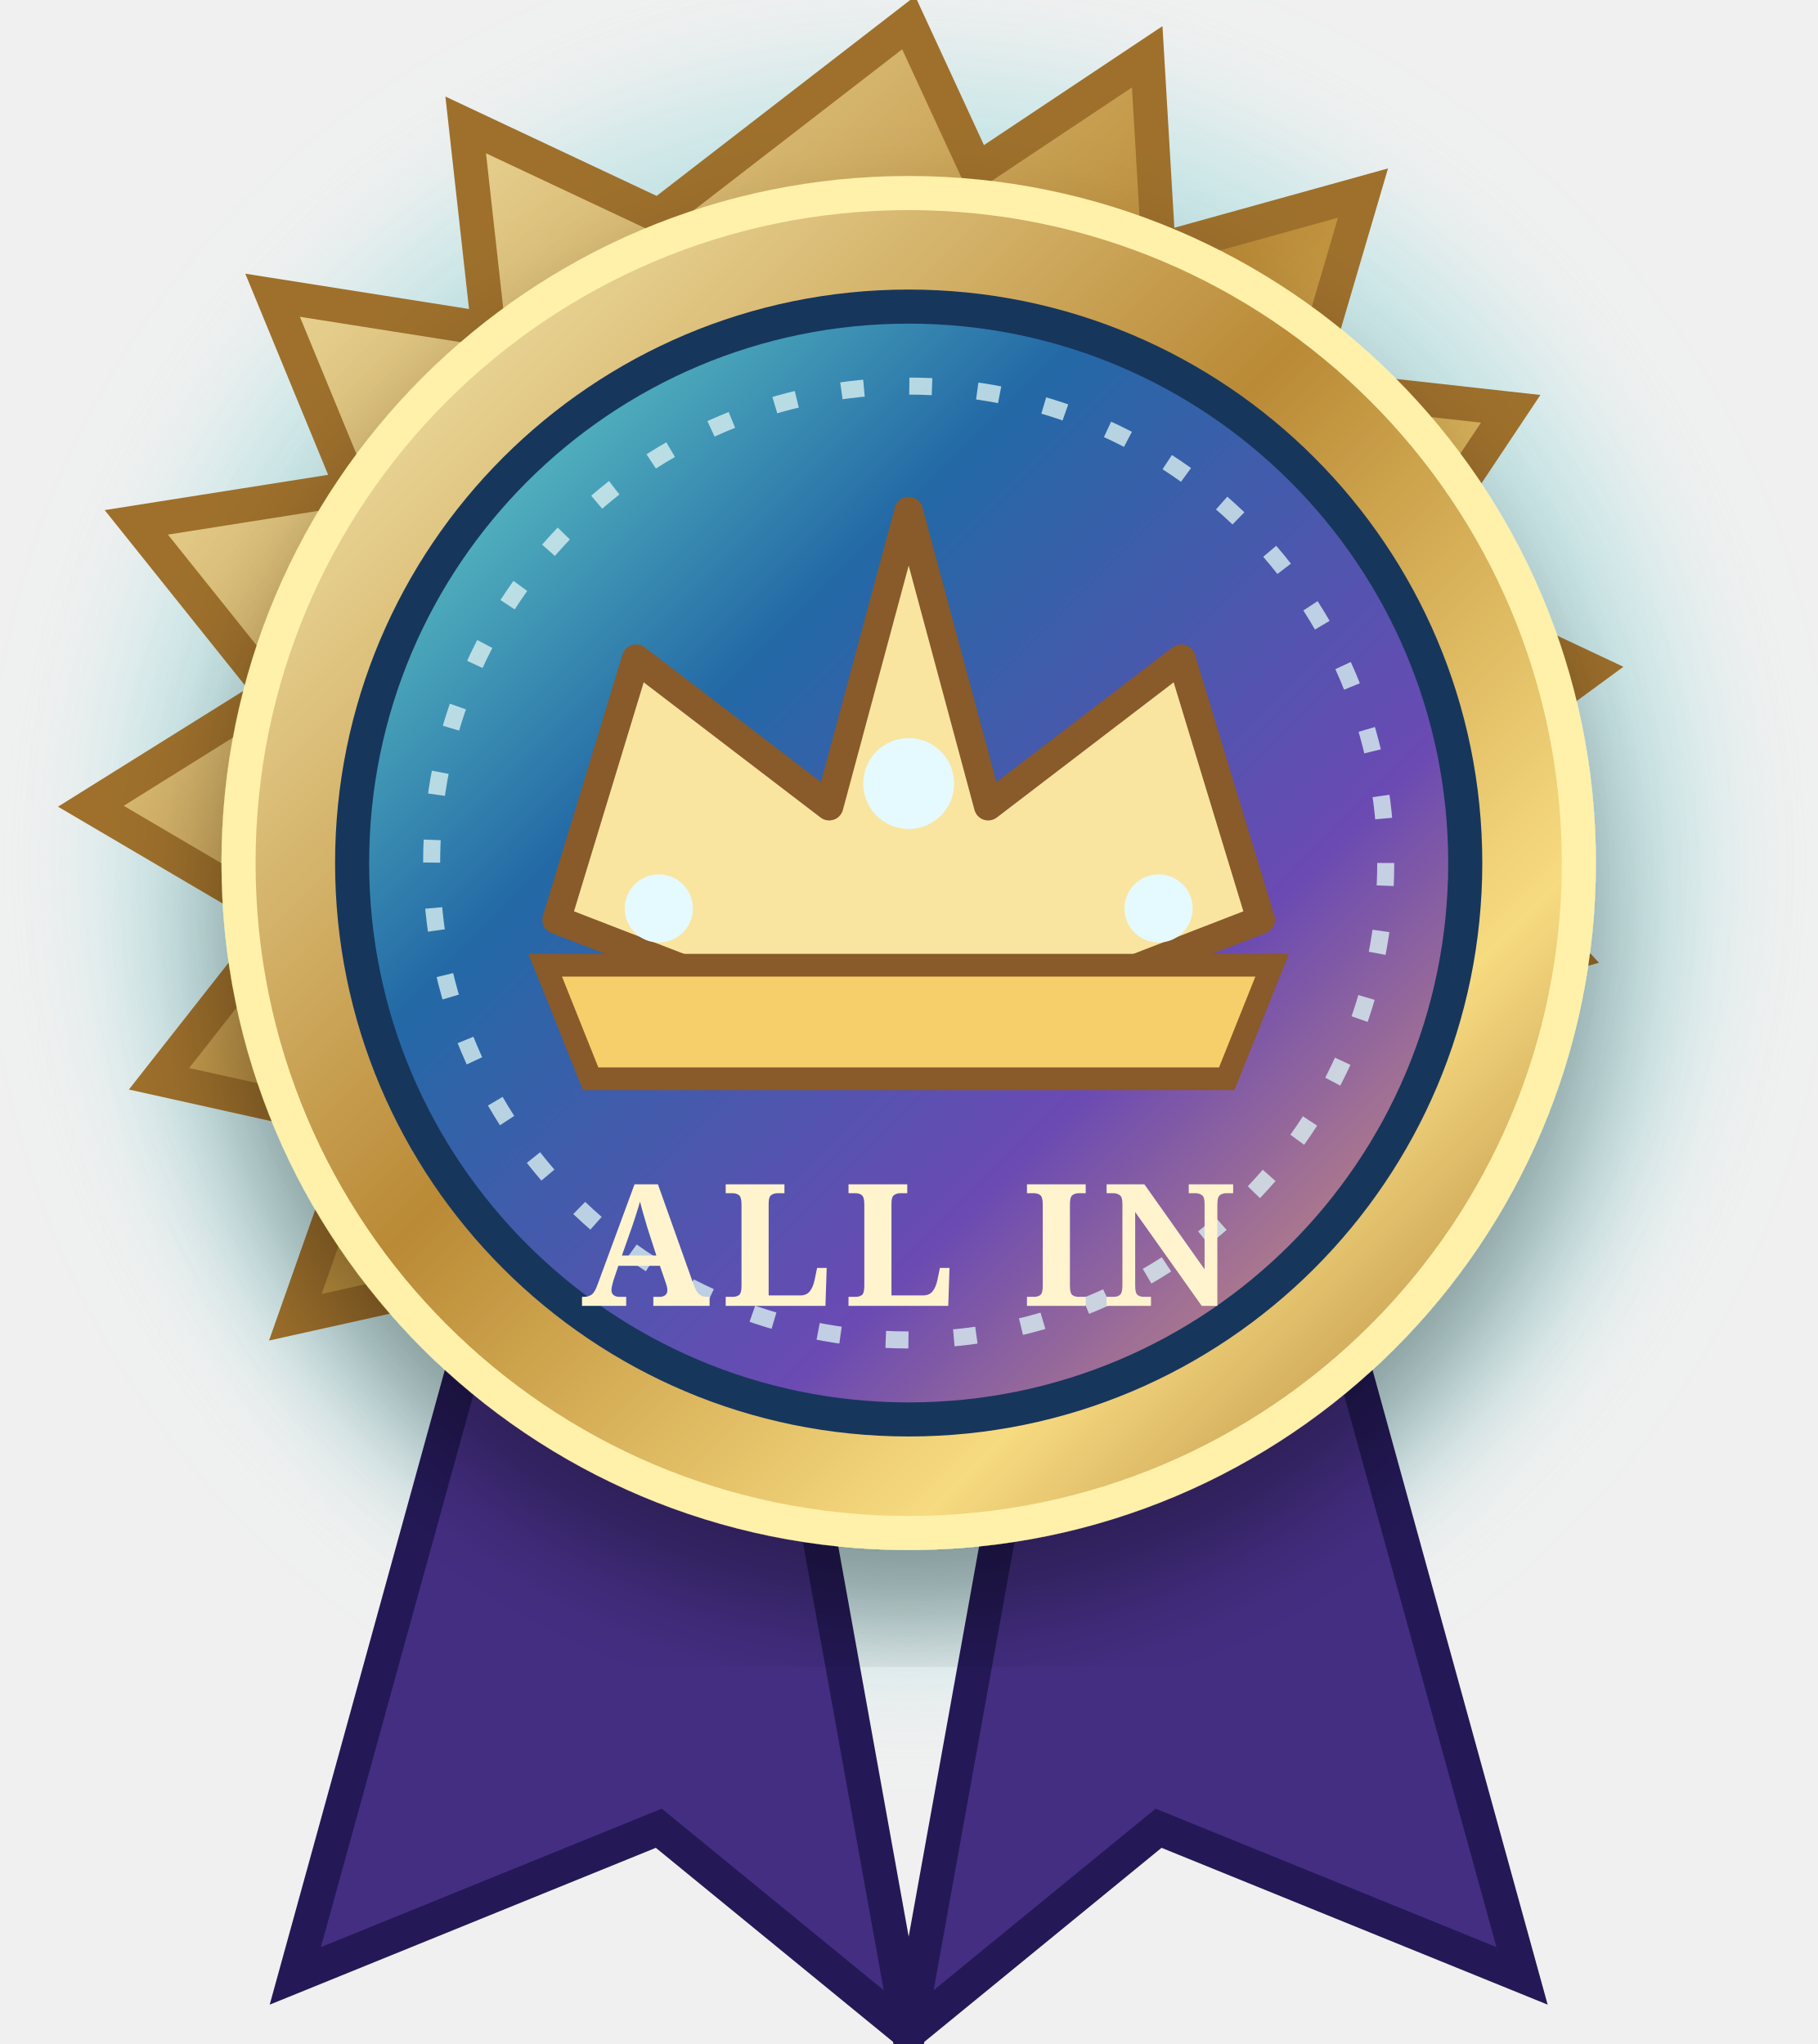
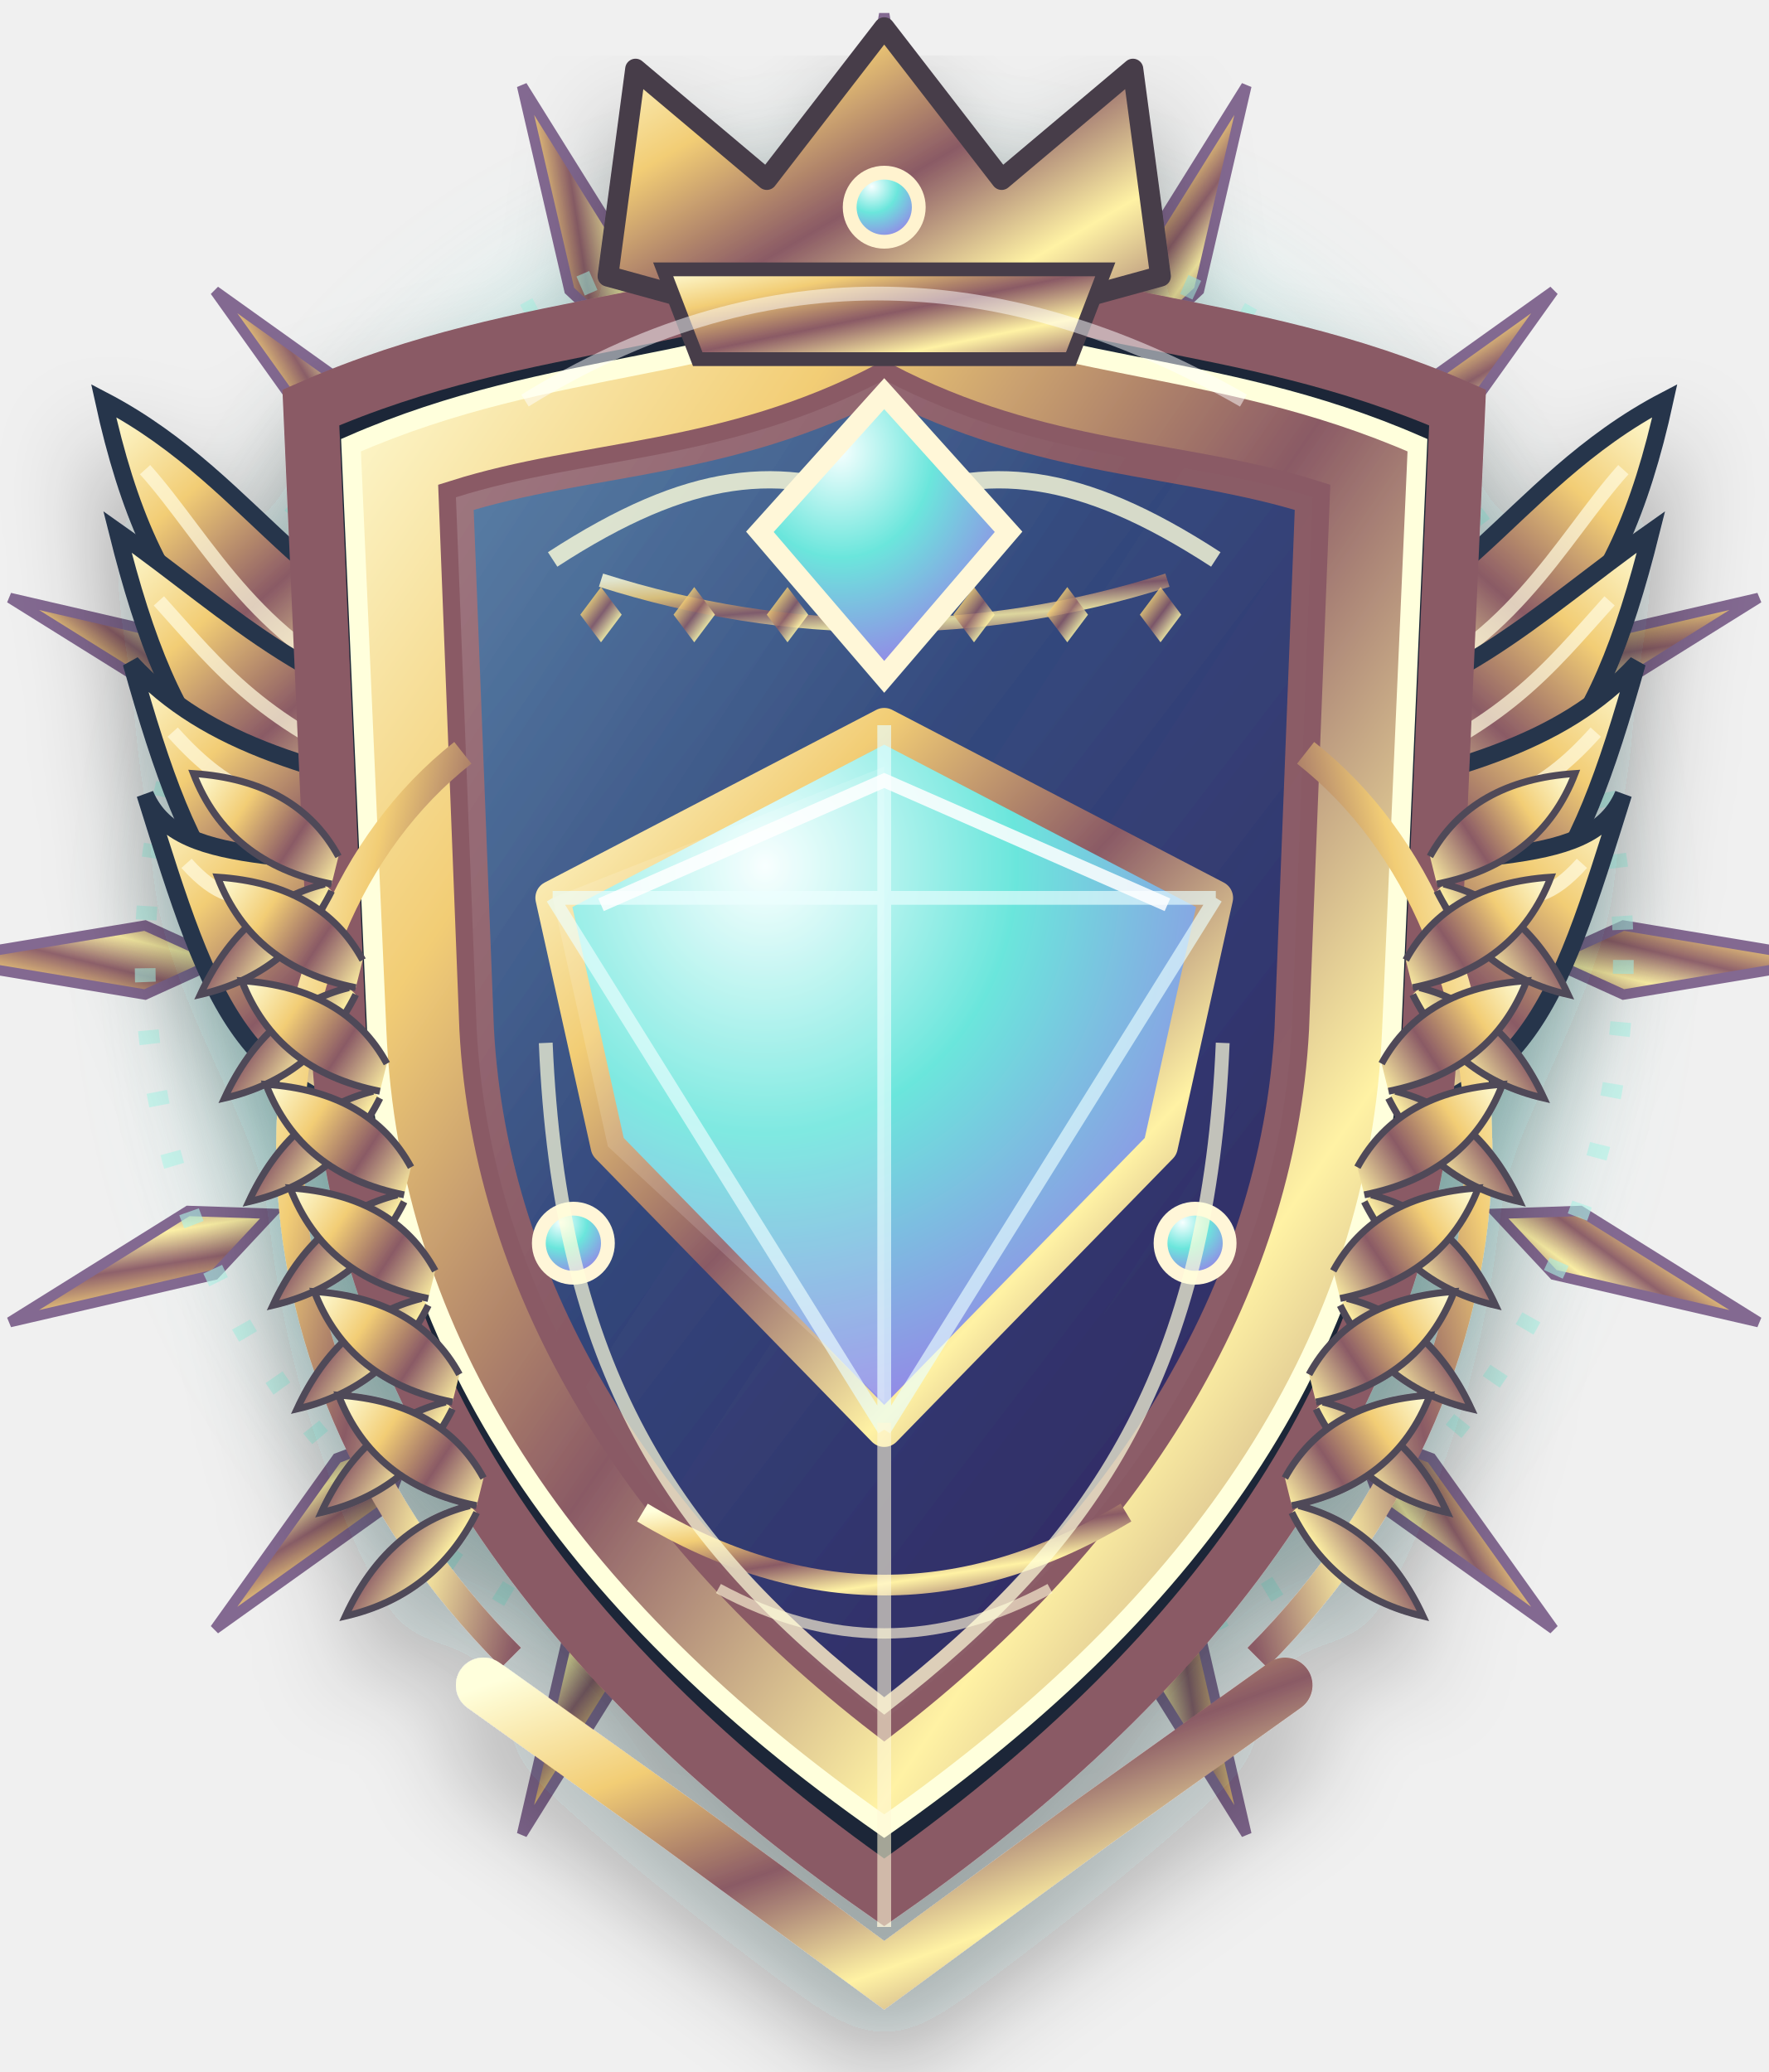
- <svg xmlns="http://www.w3.org/2000/svg" viewBox="0 0 160 180" role="img" aria-labelledby="title">
+ <svg xmlns="http://www.w3.org/2000/svg" viewBox="0 0 256 300" role="img" aria-labelledby="title">
  <defs>
-     <linearGradient id="aurora" x1="0" y1="0" x2="1" y2="1">
-       <stop stop-color="#75e9cf" />
-       <stop offset=".34" stop-color="#2369a6" />
-       <stop offset=".68" stop-color="#6a4ab3" />
-       <stop offset="1" stop-color="#e8a26b" />
+     <linearGradient id="metal" x1="0" y1="0" x2="1" y2="1">
+       <stop stop-color="#ffffdc" />
+       <stop offset=".25" stop-color="#f2cd75" />
+       <stop offset=".5" stop-color="#8a5a65" />
+       <stop offset=".74" stop-color="#fff2a4" />
+       <stop offset="1" stop-color="#8a5a65" />
    </linearGradient>
-     <linearGradient id="gold" x2="1" y2="1">
-       <stop stop-color="#fff7c1" />
-       <stop offset=".45" stop-color="#ba8a36" />
-       <stop offset=".75" stop-color="#f7db80" />
-       <stop offset="1" stop-color="#9b6729" />
+     <linearGradient id="enamel" x1="0" y1="0" x2=".85" y2="1">
+       <stop stop-color="#386795" />
+       <stop offset="1" stop-color="#2e215d" />
    </linearGradient>
-     <filter id="glow">
-       <feGaussianBlur stdDeviation="5" />
+     <radialGradient id="gem" cx=".32" cy=".2" r=".88">
+       <stop stop-color="#f7ffff" />
+       <stop offset=".43" stop-color="#6be6dc" />
+       <stop offset="1" stop-color="#9c74e9" />
+     </radialGradient>
+     <linearGradient id="flash" x1="0" y1="0" x2="1" y2="1">
+       <stop stop-color="#fff" stop-opacity=".7" />
+       <stop offset=".42" stop-color="#fff" stop-opacity="0" />
+       <stop offset="1" stop-color="#fff" stop-opacity=".1" />
+     </linearGradient>
+     <filter id="shadow" x="-35%" y="-30%" width="170%" height="170%">
+       <feDropShadow dx="0" dy="8" stdDeviation="7" flood-color="#071823" flood-opacity=".36" />
    </filter>
-     <filter id="shadow">
-       <feDropShadow dx="0" dy="6" stdDeviation="5" flood-opacity=".35" />
+     <filter id="glow" x="-50%" y="-50%" width="200%" height="200%">
+       <feGaussianBlur stdDeviation="10" />
    </filter>
  </defs>
-   <circle cx="80" cy="76" r="70" fill="#a5dddf" opacity=".55" filter="url(#glow)" />
-   <path d="m80 2 6 13 15-10 1 17 18-5-5 17 18 2-10 15 17 8-15 11 13 14-18 5 8 17-19-1 3 18-17-6-4 17-14-10-10 13-7-15-15 8-1-18-18 4 6-17-18-4 11-14-17-10 16-10-12-15 19-3-7-17 19 3-2-18 17 8z" fill="url(#gold)" stroke="#9e702c" stroke-width="3" />
-   <path d="M42 116 26 174l32-13 22 18 11-61M118 116l16 58-32-13-22 18-11-61" fill="#442e82" stroke="#241956" stroke-width="3" />
-   <circle cx="80" cy="76" r="59" fill="url(#gold)" stroke="#fff1aa" stroke-width="3" filter="url(#shadow)" />
-   <circle cx="80" cy="76" r="49" fill="url(#aurora)" stroke="#17365c" stroke-width="3" />
-   <circle cx="80" cy="76" r="42" fill="none" stroke="#d8eff0" stroke-opacity=".8" stroke-width="1.5" stroke-dasharray="2 4" />
-   <path d="m49 81 7-23 17 13 7-26 7 26 17-13 7 23-31 12z" fill="#f9e5a0" stroke="#895a2a" stroke-width="2.5" stroke-linejoin="round" />
-   <path d="M48 85h64l-4 10H52z" fill="#f6cf6a" stroke="#895a2a" stroke-width="2" />
-   <circle cx="80" cy="69" r="4" fill="#e5faff" />
-   <circle cx="58" cy="80" r="3" fill="#e5faff" />
-   <circle cx="102" cy="80" r="3" fill="#e5faff" />
-   <text x="80" y="115" text-anchor="middle" fill="#fff4ce" font-family="Georgia,serif" font-weight="bold" font-size="15" letter-spacing="1">ALL IN</text>
+   <ellipse cx="128" cy="135" rx="96" ry="104" fill="#6be6dc" opacity=".4" filter="url(#glow)" />
+   <g opacity=".95">
+     <path d="M128 2 133 32 128 43 123 32Z" fill="url(#metal)" stroke="#7e638d" stroke-width="1.5" transform="rotate(0 128 139)" />
+     <path d="M128 2 133 32 128 43 123 32Z" fill="url(#metal)" stroke="#7e638d" stroke-width="1.5" transform="rotate(22.5 128 139)" />
+     <path d="M128 2 133 32 128 43 123 32Z" fill="url(#metal)" stroke="#7e638d" stroke-width="1.5" transform="rotate(45 128 139)" />
+     <path d="M128 2 133 32 128 43 123 32Z" fill="url(#metal)" stroke="#7e638d" stroke-width="1.5" transform="rotate(67.5 128 139)" />
+     <path d="M128 2 133 32 128 43 123 32Z" fill="url(#metal)" stroke="#7e638d" stroke-width="1.5" transform="rotate(90 128 139)" />
+     <path d="M128 2 133 32 128 43 123 32Z" fill="url(#metal)" stroke="#7e638d" stroke-width="1.5" transform="rotate(112.5 128 139)" />
+     <path d="M128 2 133 32 128 43 123 32Z" fill="url(#metal)" stroke="#7e638d" stroke-width="1.5" transform="rotate(135 128 139)" />
+     <path d="M128 2 133 32 128 43 123 32Z" fill="url(#metal)" stroke="#7e638d" stroke-width="1.5" transform="rotate(157.5 128 139)" />
+     <path d="M128 2 133 32 128 43 123 32Z" fill="url(#metal)" stroke="#7e638d" stroke-width="1.5" transform="rotate(180 128 139)" />
+     <path d="M128 2 133 32 128 43 123 32Z" fill="url(#metal)" stroke="#7e638d" stroke-width="1.5" transform="rotate(202.5 128 139)" />
+     <path d="M128 2 133 32 128 43 123 32Z" fill="url(#metal)" stroke="#7e638d" stroke-width="1.5" transform="rotate(225 128 139)" />
+     <path d="M128 2 133 32 128 43 123 32Z" fill="url(#metal)" stroke="#7e638d" stroke-width="1.5" transform="rotate(247.5 128 139)" />
+     <path d="M128 2 133 32 128 43 123 32Z" fill="url(#metal)" stroke="#7e638d" stroke-width="1.5" transform="rotate(270 128 139)" />
+     <path d="M128 2 133 32 128 43 123 32Z" fill="url(#metal)" stroke="#7e638d" stroke-width="1.5" transform="rotate(292.5 128 139)" />
+     <path d="M128 2 133 32 128 43 123 32Z" fill="url(#metal)" stroke="#7e638d" stroke-width="1.5" transform="rotate(315 128 139)" />
+     <path d="M128 2 133 32 128 43 123 32Z" fill="url(#metal)" stroke="#7e638d" stroke-width="1.5" transform="rotate(337.5 128 139)" />
+   </g>
+   <circle cx="128" cy="139" r="107" fill="none" stroke="#b2f7e9" stroke-opacity=".62" stroke-width="3" stroke-dasharray="2 7" />
+   <g filter="url(#shadow)">
+     <g id="left-wing">
+       <path d="M70 93C46 92 38 70 15 58C22 90 35 103 64 107Z" fill="url(#metal)" stroke="#26354c" stroke-width="2.5" />
+       <path d="M58 101C38 95 30 78 21 68" fill="none" stroke="#fff9dd" stroke-opacity=".73" stroke-width="2" />
+       <path d="M70 105C46 102 34 89 17 77C25 109 35 122 64 126Z" fill="url(#metal)" stroke="#26354c" stroke-width="2.5" />
+       <path d="M58 113C38 105 32 97 23 87" fill="none" stroke="#fff9dd" stroke-opacity=".73" stroke-width="2" />
+       <path d="M70 117C46 112 30 108 19 96C28 128 35 141 64 145Z" fill="url(#metal)" stroke="#26354c" stroke-width="2.5" />
+       <path d="M58 125C38 115 34 116 25 106" fill="none" stroke="#fff9dd" stroke-opacity=".73" stroke-width="2" />
+       <path d="M70 129C46 122 26 127 21 115C31 147 35 160 64 164Z" fill="url(#metal)" stroke="#26354c" stroke-width="2.5" />
+       <path d="M58 137C38 125 36 135 27 125" fill="none" stroke="#fff9dd" stroke-opacity=".73" stroke-width="2" />
+     </g>
+     <use href="#left-wing" transform="translate(256 0) scale(-1 1)" />
+     <path d="M128 34C151 48 179 45 211 59L207 150C205 198 178 239 128 274C78 239 51 198 49 150L45 59C77 45 105 48 128 34Z" fill="#1b2837" stroke="#8a5a65" stroke-width="8" />
+     <path d="M128 34C151 48 179 45 211 59L207 150C205 198 178 239 128 274C78 239 51 198 49 150L45 59C77 45 105 48 128 34Z" fill="url(#metal)" stroke="#ffffdc" stroke-width="3" transform="translate(128 137) scale(.93) translate(-128 -137)" />
+     <path d="M128 55C151 67 171 66 190 72L187 149C185 187 163 222 128 249C93 222 71 187 69 149L66 72C85 66 105 67 128 55Z" fill="url(#enamel)" stroke="#8a5a65" stroke-width="5" />
+     <path d="M128 55C151 67 171 66 190 72L187 149C185 187 163 222 128 249C93 222 71 187 69 149L66 72C85 66 105 67 128 55Z" fill="url(#flash)" opacity=".26" />
+     <path d="M80 81C100 68 113 67 128 73C143 67 156 68 176 81" fill="none" stroke="#ffffdc" stroke-width="2.5" opacity=".8" />
+     <g id="left-laurel">
+       <path d="M67 109C34 135 31 197 74 240" fill="none" stroke="url(#metal)" stroke-width="4" />
+       <path d="M48 128q-15-3-20-16q15 1 21 12M48 129q-6 12-19 15q6-13 18-16" fill="url(#metal)" stroke="#4f4a58" stroke-width="1" />
+       <path d="M51.5 143q-15-3-20-16q15 1 21 12M51.5 144q-6 12-19 15q6-13 18-16" fill="url(#metal)" stroke="#4f4a58" stroke-width="1" />
+       <path d="M55 158q-15-3-20-16q15 1 21 12M55 159q-6 12-19 15q6-13 18-16" fill="url(#metal)" stroke="#4f4a58" stroke-width="1" />
+       <path d="M58.5 173q-15-3-20-16q15 1 21 12M58.5 174q-6 12-19 15q6-13 18-16" fill="url(#metal)" stroke="#4f4a58" stroke-width="1" />
+       <path d="M62 188q-15-3-20-16q15 1 21 12M62 189q-6 12-19 15q6-13 18-16" fill="url(#metal)" stroke="#4f4a58" stroke-width="1" />
+       <path d="M65.5 203q-15-3-20-16q15 1 21 12M65.5 204q-6 12-19 15q6-13 18-16" fill="url(#metal)" stroke="#4f4a58" stroke-width="1" />
+       <path d="M69 218q-15-3-20-16q15 1 21 12M69 219q-6 12-19 15q6-13 18-16" fill="url(#metal)" stroke="#4f4a58" stroke-width="1" />
+     </g>
+     <use href="#left-laurel" transform="translate(256 0) scale(-1 1)" />
+     <path d="M87 84q41 13 82 0" fill="none" stroke="url(#metal)" stroke-width="2" opacity=".83" />
+     <path d="m87 85 3 4-3 4-3-4Z" fill="url(#metal)" opacity=".82" />
+     <path d="m100.5 85 3 4-3 4-3-4Z" fill="url(#metal)" opacity=".82" />
+     <path d="m114 85 3 4-3 4-3-4Z" fill="url(#metal)" opacity=".82" />
+     <path d="m127.5 85 3 4-3 4-3-4Z" fill="url(#metal)" opacity=".82" />
+     <path d="m141 85 3 4-3 4-3-4Z" fill="url(#metal)" opacity=".82" />
+     <path d="m154.5 85 3 4-3 4-3-4Z" fill="url(#metal)" opacity=".82" />
+     <path d="m168 85 3 4-3 4-3-4Z" fill="url(#metal)" opacity=".82" />
+     <path d="M93 219q35 21 70 0" fill="none" stroke="url(#metal)" stroke-width="3" />
+     <path d="M104 230q24 13 48 0" fill="none" stroke="#fff6d5" stroke-opacity=".66" stroke-width="1.5" />
+     <path d="M128 57 146 77 128 98 110 77Z" fill="url(#gem)" stroke="#fff7d8" stroke-width="3" />
+     <path d="M128 105 176 130 168 166 128 207 88 166 80 130Z" fill="url(#gem)" stroke="url(#metal)" stroke-width="5" stroke-linejoin="round" />
+     <path d="M80 130h96M128 105v102M80 130l48 77M176 130l-48 77" fill="none" stroke="#e9ffff" stroke-opacity=".65" stroke-width="2" />
+     <path d="M128 111 128 203 88 166 80 130Z" fill="#fff" opacity=".14" />
+     <path d="M87 131 128 113 169 131" fill="none" stroke="#fff" stroke-opacity=".85" stroke-width="2" />
+     <circle cx="83" cy="180" r="5" fill="url(#gem)" stroke="#fff6d8" stroke-width="2" />
+     <circle cx="173" cy="180" r="5" fill="url(#gem)" stroke="#fff6d8" stroke-width="2" />
+     <path d="M79 151c2 47 18 72 49 96 31-24 47-49 49-96" fill="none" stroke="#ffffdc" stroke-opacity=".7" stroke-width="2" />
+     <path d="M88 40 92 10l19 16 17-22 17 22 19-16 4 30L128 51Z" fill="url(#metal)" stroke="#473e49" stroke-width="3" stroke-linejoin="round" />
+     <path d="M96 39h64l-5 13h-54Z" fill="url(#metal)" stroke="#473e49" stroke-width="2" />
+     <circle cx="128" cy="30" r="5" fill="url(#gem)" stroke="#fff3cf" stroke-width="2" />
+     <path d="M70 244 98 264 128 286 158 264 186 244" fill="none" stroke="url(#metal)" stroke-width="8" stroke-linecap="round" />
+     <path d="M128 206v73" stroke="#fff9d7" stroke-opacity=".6" stroke-width="2" />
+   </g>
+   <path d="M76 58q50-31 104 0" fill="none" stroke="#fff" stroke-opacity=".5" stroke-width="2" />
</svg>
